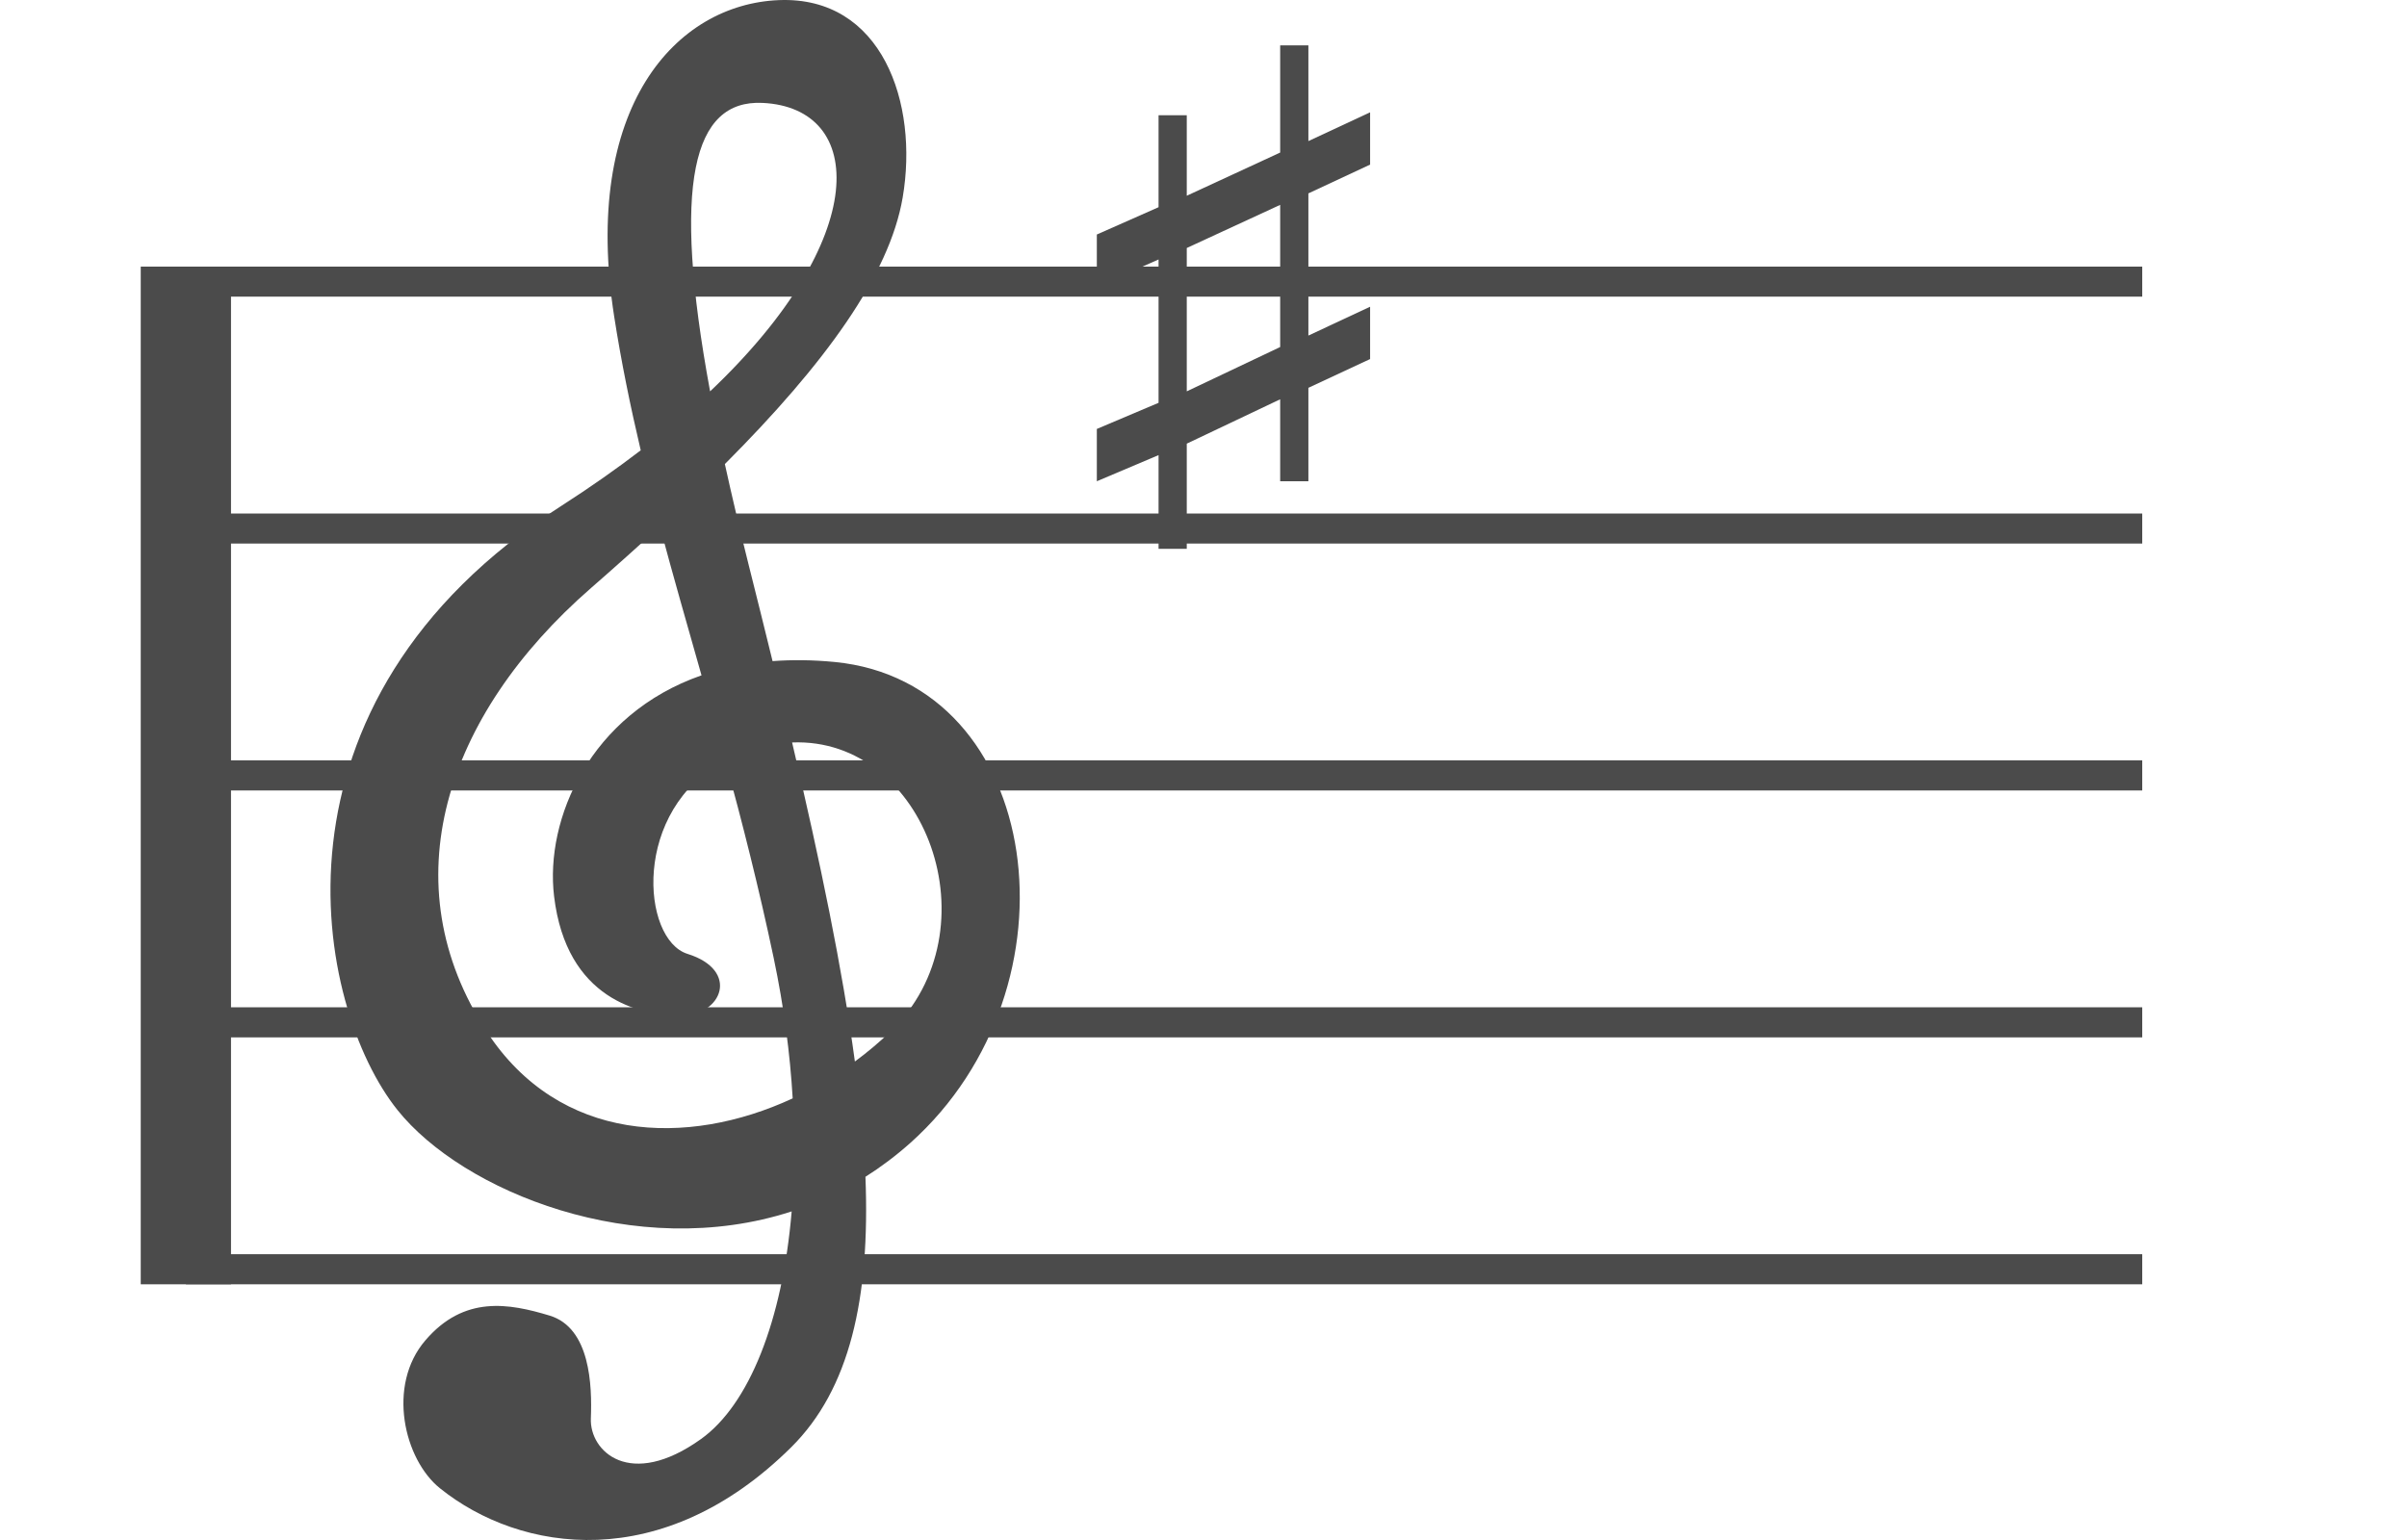
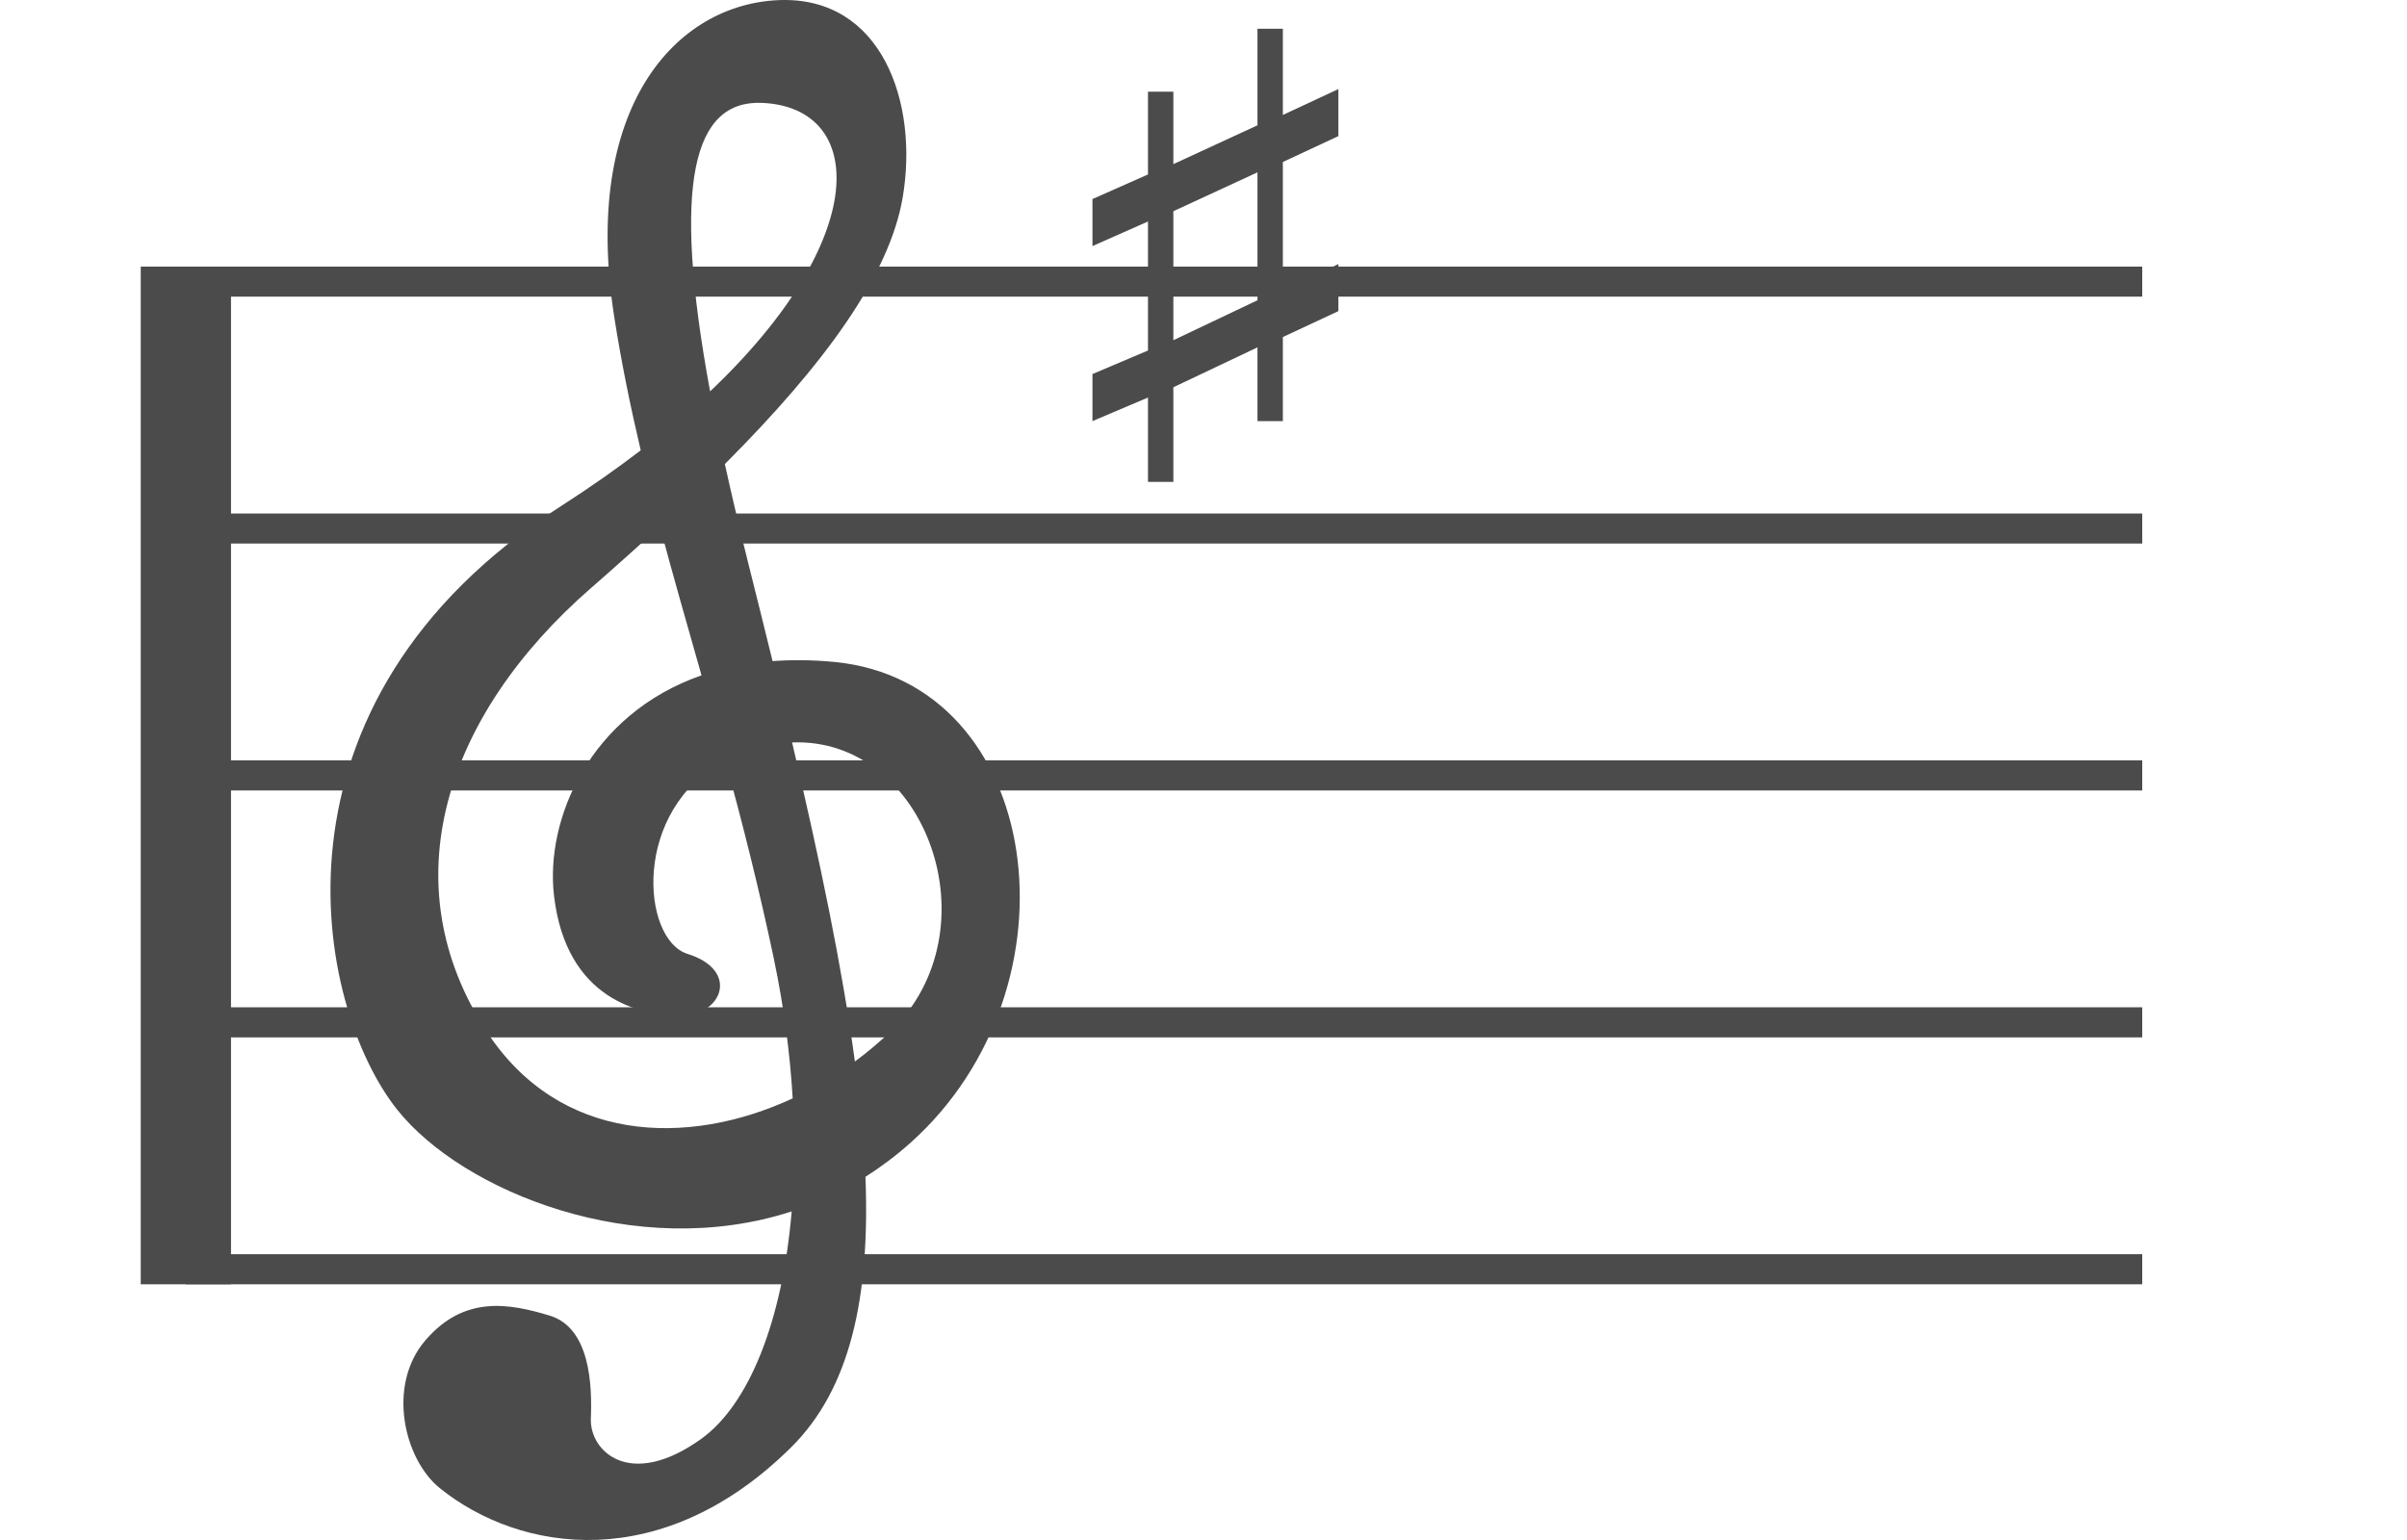
<svg xmlns="http://www.w3.org/2000/svg" version="1.1" id="_x32_" x="0px" y="0px" viewBox="0 0 800 512" style="width: 800px; height: 512px; opacity: 1;" xml:space="preserve">
  <style type="text/css">


        .treble_clef {
            fill: #4B4B4B;
        }

        .line {
            stroke: #4B4B4B;
        }
    </style>
  <g>
    <path class="treble_clef" d="M277.466,220.094c-7.37-0.72-14.253-0.769-20.695-0.295c-2.576-10.568-5.28-21.382-8.069-32.507   c-2.949-11.779-5.534-22.74-7.783-33.006c33.218-33.292,54.707-62.83,59.104-88.646c5.362-31.428-6.904-66.96-41.129-65.603   c-34.221,1.374-65.66,35.525-54.756,105.242c2.36,15.084,5.374,29.808,8.818,44.433c-7.975,6.11-16.748,12.286-26.352,18.454   c-102.404,65.587-81.836,166.732-54.482,200.899c21.591,27.002,79.141,50.56,131.002,33.685   c-3.084,36.515-14.209,64.277-30.123,75.672c-23.644,16.924-37.063,4.098-36.621-6.838c0.434-10.945-0.176-30.078-13.677-34.184   c-13.518-4.09-28.434-6.822-41.321,8.222c-12.912,15.018-7.064,39.631,4.851,49.185c26.781,21.505,73.979,28.728,116.735-13.644   c19.423-19.255,26.278-49.39,24.675-89.914c5.108-3.231,10.094-6.969,14.9-11.247C360.647,328.069,346.909,226.915,277.466,220.094   z M253.441,34.213c34.327,1.637,36.409,44.876-17.431,95.902C223.192,60.749,230.333,33.101,253.441,34.213z M161.855,343.095   c-32.212-49.202-14.106-105.185,34.585-147.606c8-6.978,15.636-13.808,22.879-20.499c4.344,16.277,9.059,32.67,13.84,49.538   c-37.071,12.908-52.09,47.803-49.002,73.464c4.098,34.184,28.494,39.664,42.163,39.664c13.673,0,19.718-15.051,2.18-20.523   c-15.3-4.769-18.675-47.894,12.568-64.335c5.636,20.662,11.162,42.355,16.078,65.701c3.39,16.139,5.44,31.812,6.315,46.675   C228.219,381.515,185.921,379.879,161.855,343.095z M284.133,352.919c-4.156-30.879-11.493-66.299-20.867-106.077   c44.335-1.816,67.922,62.233,32.544,96.253C292.161,346.604,288.239,349.892,284.133,352.919z" />
    <path d="M61.777,88.63 L61.777,426.99" fill="none" class="line" stroke-width="30" stroke-opacity="1.00" stroke-linejoin="round" />
    <path d="M61.777,175.72 L712,175.72" fill="none" class="line" stroke-width="10" stroke-opacity="1.00" stroke-linejoin="round" />
    <path d="M61.777,257.81 L712,257.81" fill="none" class="line" stroke-width="10" stroke-opacity="1.00" stroke-linejoin="round" />
    <path d="M61.777,339.9 L712,339.9" fill="none" class="line" stroke-width="10" stroke-opacity="1.00" stroke-linejoin="round" />
    <path d="M61.777,93.63 L712,93.63" fill="none" class="line" stroke-width="10" stroke-opacity="1.00" stroke-linejoin="round" />
    <path d="M61.777,421.99 L712,421.99" fill="none" class="line" stroke-width="10" stroke-opacity="1.00" stroke-linejoin="round" />
  </g>
  <g>
    <style>
+             .sharp-key {
+                 fill: #4B4B4B;
+                 font-size: 180px;
+                 font-weight: 900;
+                 font-family:  "Courier New", Consolas, monospace;
+             }
+ 
            .key {
                fill: #4B4B4B;
                font-size: 200px;
                font-weight: 900;
                font-family:  "Courier New", Consolas, monospace;
            }
        </style>
-     <text class="key" x="350" y="160">♯</text>
+     <text class="sharp-key" x="350" y="140">♯</text>
  </g>
</svg>
